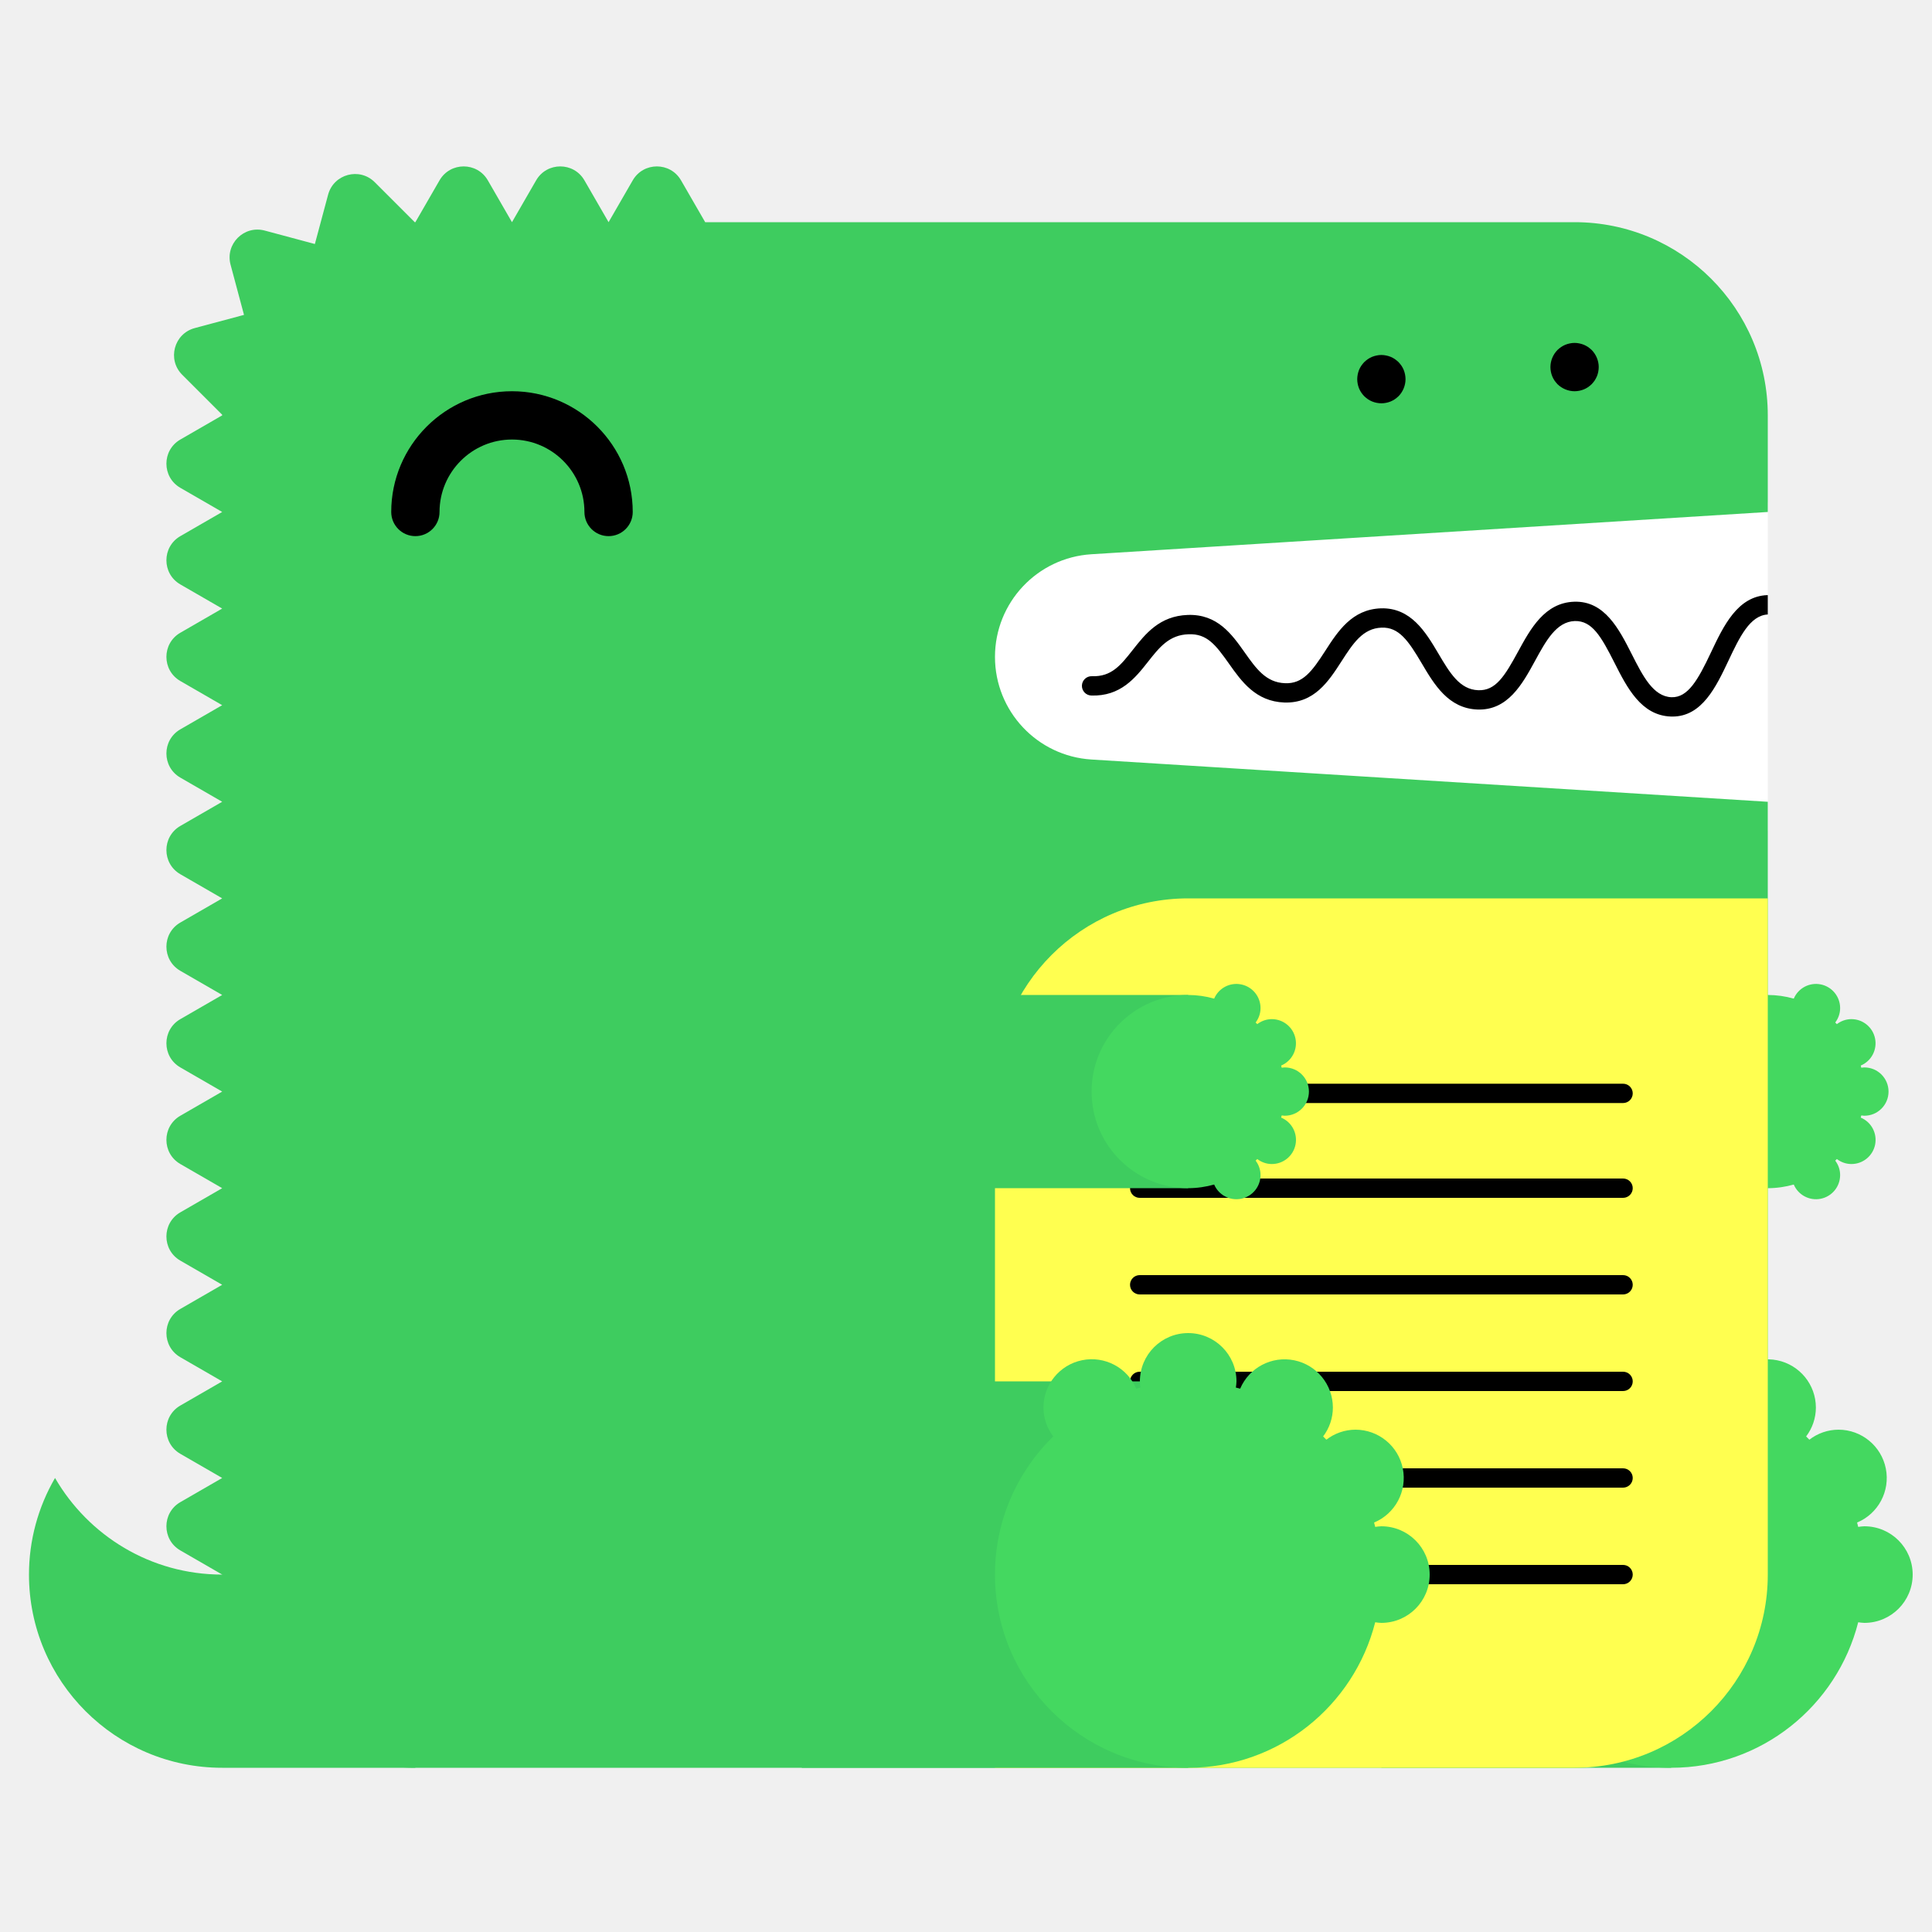
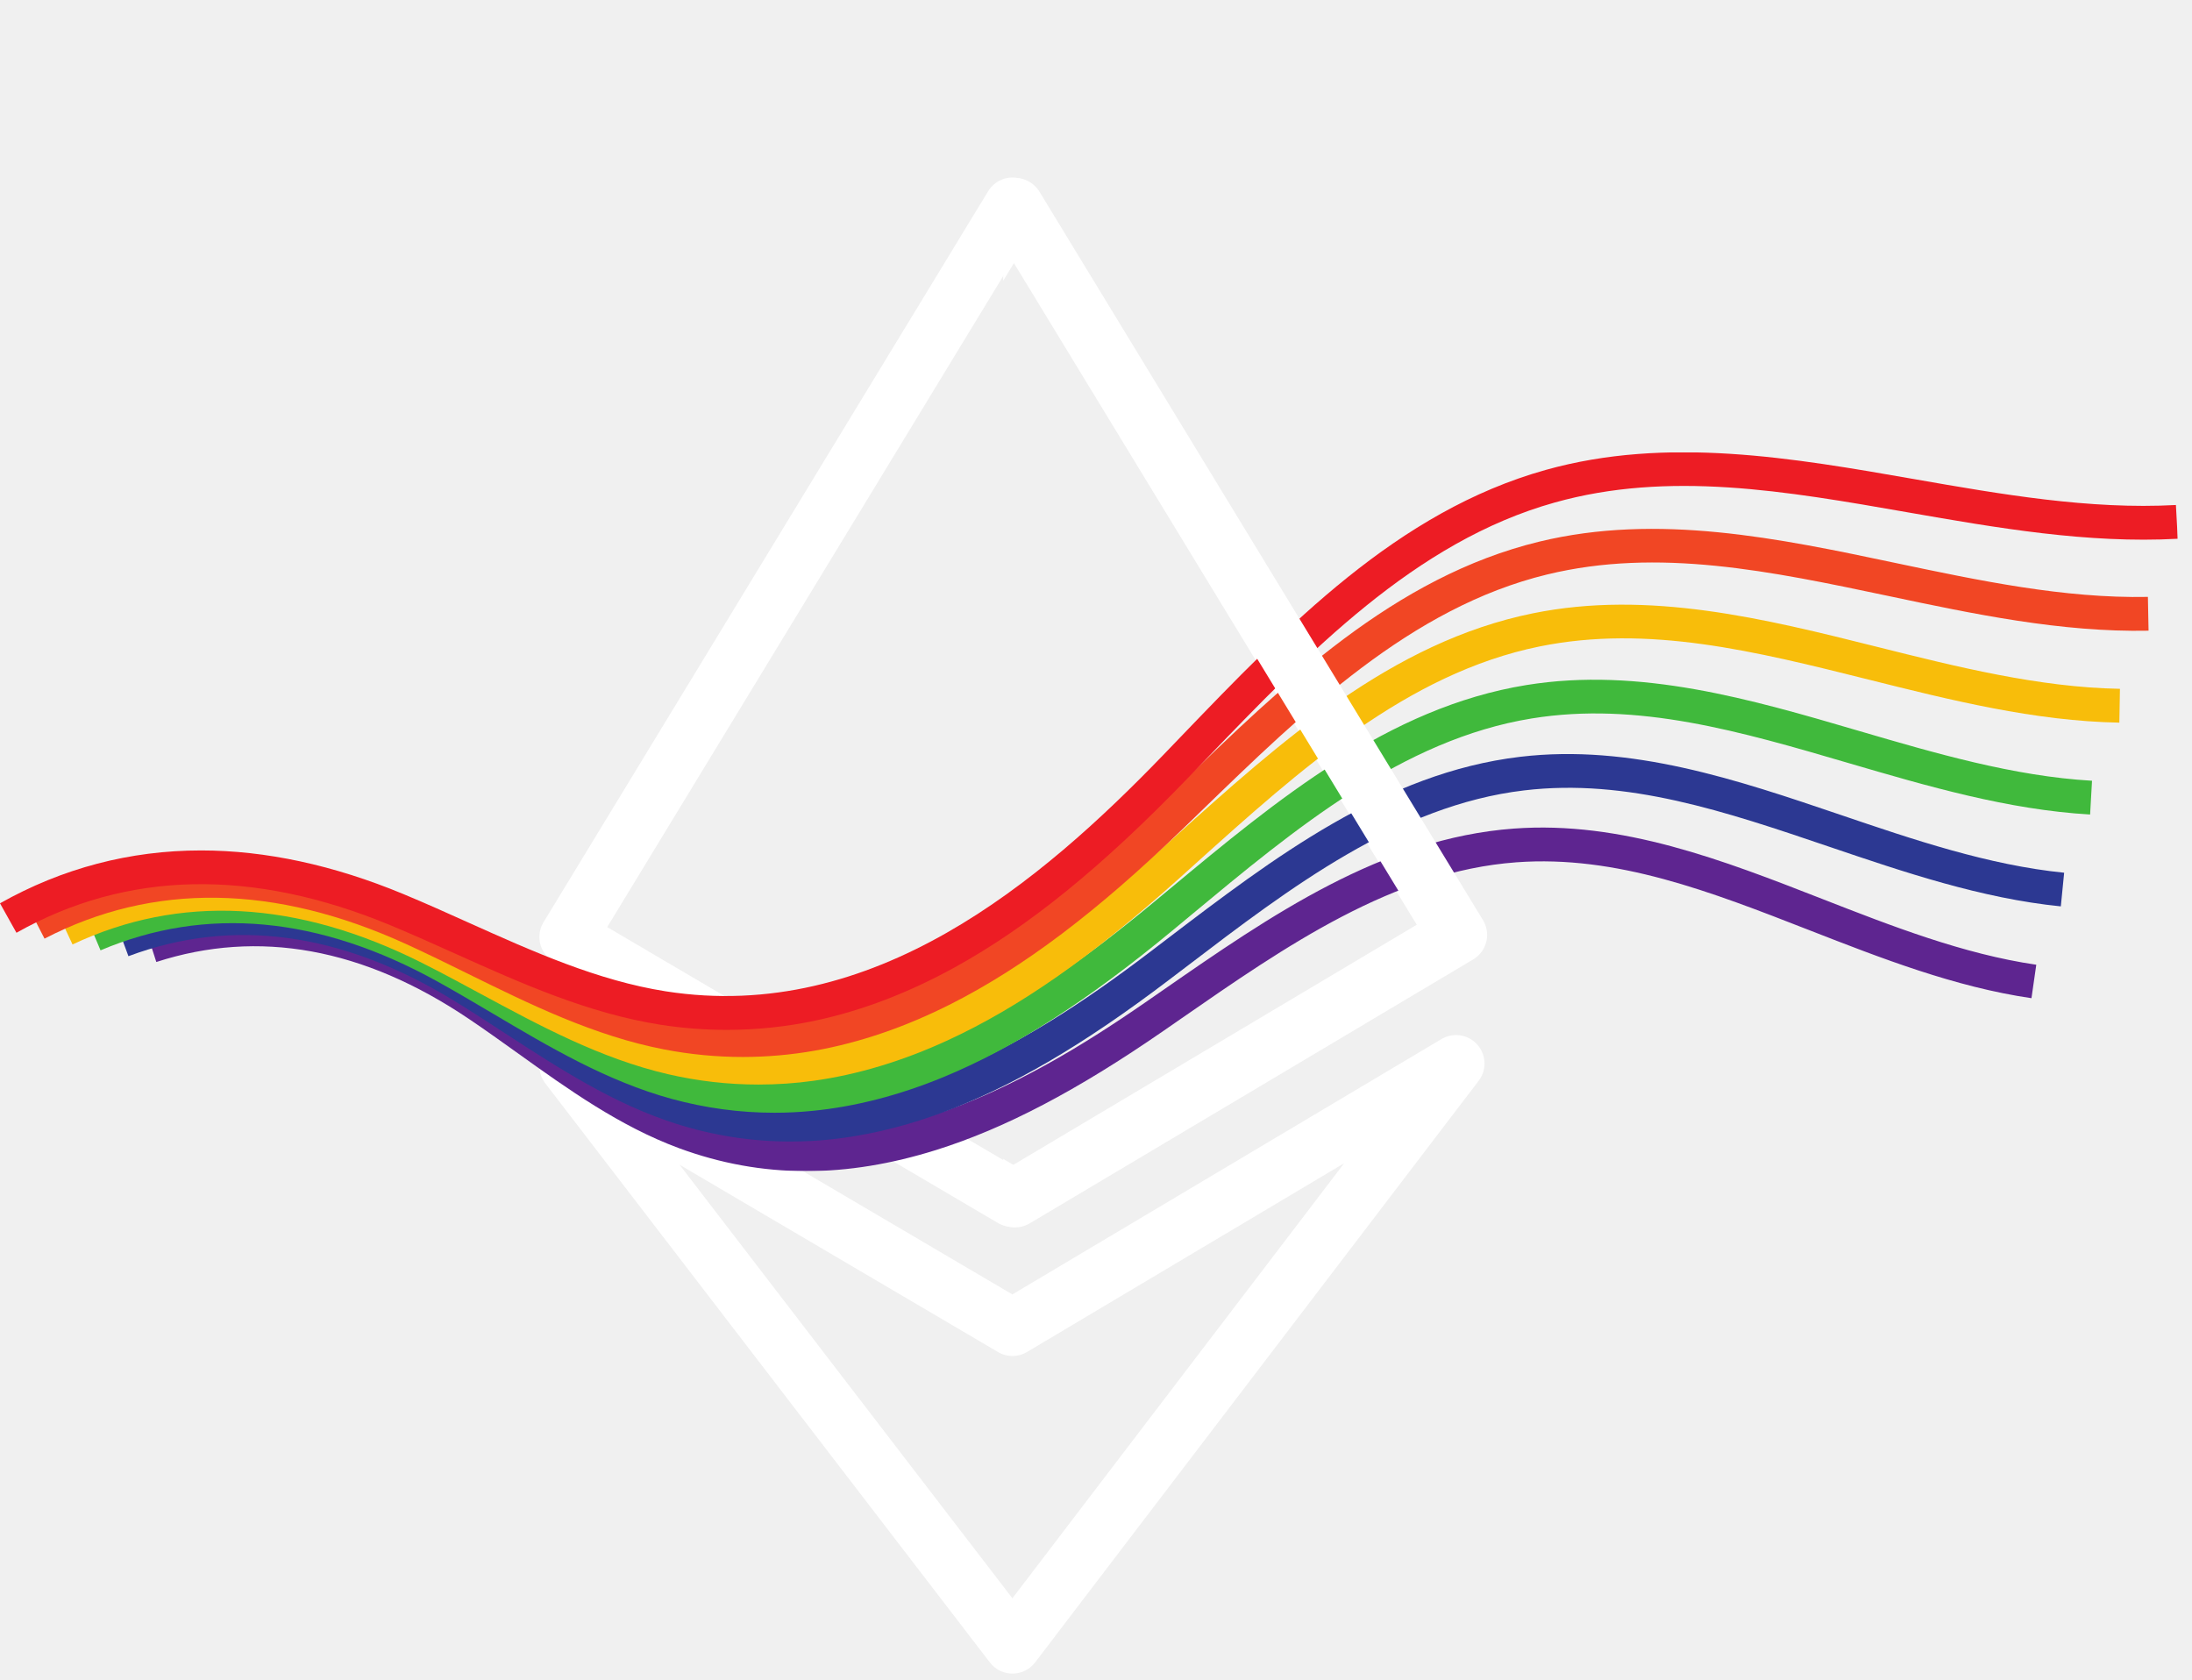
- <svg xmlns="http://www.w3.org/2000/svg" width="200" height="200" viewBox="0 0 200 200">
-   <g fill="none" fill-rule="evenodd">
-     <path fill="#FFF" d="M99 52h84v34H99z" />
-     <path d="M23 163c-7.398 0-13.843-4.027-17.303-10A19.886 19.886 0 0 0 3 163c0 11.046 8.954 20 20 20h20v-20H23z" fill="#3ECC5F" />
-     <path d="M112.98 57.376L183 53V43c0-11.046-8.954-20-20-20H73l-2.5-4.33c-1.112-1.925-3.889-1.925-5 0L63 23l-2.5-4.33c-1.111-1.925-3.889-1.925-5 0L53 23l-2.5-4.33c-1.111-1.925-3.889-1.925-5 0L43 23c-.022 0-.042.003-.065.003l-4.142-4.141c-1.57-1.571-4.252-.853-4.828 1.294l-1.369 5.104-5.192-1.392c-2.148-.575-4.111 1.389-3.535 3.536l1.39 5.193-5.102 1.367c-2.148.576-2.867 3.259-1.296 4.83l4.142 4.142c0 .021-.003.042-.003.064l-4.33 2.5c-1.925 1.111-1.925 3.889 0 5L23 53l-4.33 2.5c-1.925 1.111-1.925 3.889 0 5L23 63l-4.33 2.5c-1.925 1.111-1.925 3.889 0 5L23 73l-4.33 2.5c-1.925 1.111-1.925 3.889 0 5L23 83l-4.33 2.5c-1.925 1.111-1.925 3.889 0 5L23 93l-4.33 2.5c-1.925 1.111-1.925 3.889 0 5L23 103l-4.33 2.5c-1.925 1.111-1.925 3.889 0 5L23 113l-4.33 2.5c-1.925 1.111-1.925 3.889 0 5L23 123l-4.33 2.5c-1.925 1.111-1.925 3.889 0 5L23 133l-4.33 2.5c-1.925 1.111-1.925 3.889 0 5L23 143l-4.33 2.5c-1.925 1.111-1.925 3.889 0 5L23 153l-4.33 2.5c-1.925 1.111-1.925 3.889 0 5L23 163c0 11.046 8.954 20 20 20h120c11.046 0 20-8.954 20-20V83l-70.02-4.376A10.645 10.645 0 0 1 103 68c0-5.621 4.37-10.273 9.98-10.624" fill="#3ECC5F" />
-     <path fill="#3ECC5F" d="M143 183h30v-40h-30z" />
-     <path d="M193 158c-.219 0-.428.037-.639.064-.038-.15-.074-.301-.116-.451A5 5 0 0 0 190.32 148a4.96 4.96 0 0 0-3.016 1.036 26.531 26.531 0 0 0-.335-.336 4.955 4.955 0 0 0 1.011-2.987 5 5 0 0 0-9.599-1.959c-.148-.042-.297-.077-.445-.115.027-.211.064-.42.064-.639a5 5 0 0 0-5-5 5 5 0 0 0-5 5c0 .219.037.428.064.639-.148.038-.297.073-.445.115a4.998 4.998 0 0 0-9.599 1.959c0 1.125.384 2.151 1.011 2.987-3.717 3.632-6.031 8.693-6.031 14.3 0 11.046 8.954 20 20 20 9.339 0 17.16-6.41 19.361-15.064.211.027.42.064.639.064a5 5 0 0 0 5-5 5 5 0 0 0-5-5" fill="#44D860" />
-     <path fill="#3ECC5F" d="M153 123h30v-20h-30z" />
-     <path d="M193 115.5a2.5 2.5 0 1 0 0-5c-.109 0-.214.019-.319.032-.02-.075-.037-.15-.058-.225a2.501 2.501 0 0 0-.963-4.807c-.569 0-1.088.197-1.508.518a6.653 6.653 0 0 0-.168-.168c.314-.417.506-.931.506-1.494a2.5 2.5 0 0 0-4.8-.979A9.987 9.987 0 0 0 183 103c-5.522 0-10 4.478-10 10s4.478 10 10 10c.934 0 1.833-.138 2.69-.377a2.5 2.5 0 0 0 4.8-.979c0-.563-.192-1.077-.506-1.494.057-.055.113-.111.168-.168.42.321.939.518 1.508.518a2.5 2.5 0 0 0 .963-4.807c.021-.074.038-.15.058-.225.105.013.21.032.319.032" fill="#44D860" />
-     <path d="M63 55.5a2.5 2.5 0 0 1-2.5-2.5c0-4.136-3.364-7.5-7.5-7.5s-7.5 3.364-7.5 7.5a2.5 2.5 0 1 1-5 0c0-6.893 5.607-12.5 12.5-12.5S65.5 46.107 65.5 53a2.5 2.5 0 0 1-2.5 2.5" fill="#000" />
-     <path d="M103 183h60c11.046 0 20-8.954 20-20V93h-60c-11.046 0-20 8.954-20 20v70z" fill="#FFFF50" />
-     <path d="M168.02 124h-50.04a1 1 0 1 1 0-2h50.04a1 1 0 1 1 0 2m0 20h-50.04a1 1 0 1 1 0-2h50.04a1 1 0 1 1 0 2m0 20h-50.04a1 1 0 1 1 0-2h50.04a1 1 0 1 1 0 2m0-49.814h-50.04a1 1 0 1 1 0-2h50.04a1 1 0 1 1 0 2m0 19.814h-50.04a1 1 0 1 1 0-2h50.04a1 1 0 1 1 0 2m0 20h-50.04a1 1 0 1 1 0-2h50.04a1 1 0 1 1 0 2M183 61.611c-.012 0-.022-.006-.034-.005-3.09.105-4.552 3.196-5.842 5.923-1.346 2.85-2.387 4.703-4.093 4.647-1.889-.068-2.969-2.202-4.113-4.46-1.314-2.594-2.814-5.536-5.963-5.426-3.046.104-4.513 2.794-5.807 5.167-1.377 2.528-2.314 4.065-4.121 3.994-1.927-.07-2.951-1.805-4.136-3.813-1.321-2.236-2.848-4.75-5.936-4.664-2.994.103-4.465 2.385-5.763 4.4-1.373 2.13-2.335 3.428-4.165 3.351-1.973-.07-2.992-1.51-4.171-3.177-1.324-1.873-2.816-3.993-5.895-3.89-2.928.1-4.399 1.97-5.696 3.618-1.232 1.564-2.194 2.802-4.229 2.724a1 1 0 0 0-.072 2c3.017.101 4.545-1.8 5.872-3.487 1.177-1.496 2.193-2.787 4.193-2.855 1.926-.082 2.829 1.115 4.195 3.045 1.297 1.834 2.769 3.914 5.731 4.021 3.103.104 4.596-2.215 5.918-4.267 1.182-1.834 2.202-3.417 4.15-3.484 1.793-.067 2.769 1.35 4.145 3.681 1.297 2.197 2.766 4.686 5.787 4.796 3.125.108 4.634-2.62 5.949-5.035 1.139-2.088 2.214-4.06 4.119-4.126 1.793-.042 2.728 1.595 4.111 4.33 1.292 2.553 2.757 5.445 5.825 5.556l.169.003c3.064 0 4.518-3.075 5.805-5.794 1.139-2.41 2.217-4.68 4.067-4.773v-2z" fill="#000" />
-     <path fill="#3ECC5F" d="M83 183h40v-40H83z" />
-     <path d="M143 158c-.219 0-.428.037-.639.064-.038-.15-.074-.301-.116-.451A5 5 0 0 0 140.32 148a4.96 4.96 0 0 0-3.016 1.036 26.531 26.531 0 0 0-.335-.336 4.955 4.955 0 0 0 1.011-2.987 5 5 0 0 0-9.599-1.959c-.148-.042-.297-.077-.445-.115.027-.211.064-.42.064-.639a5 5 0 0 0-5-5 5 5 0 0 0-5 5c0 .219.037.428.064.639-.148.038-.297.073-.445.115a4.998 4.998 0 0 0-9.599 1.959c0 1.125.384 2.151 1.011 2.987-3.717 3.632-6.031 8.693-6.031 14.3 0 11.046 8.954 20 20 20 9.339 0 17.16-6.41 19.361-15.064.211.027.42.064.639.064a5 5 0 0 0 5-5 5 5 0 0 0-5-5" fill="#44D860" />
-     <path fill="#3ECC5F" d="M83 123h40v-20H83z" />
-     <path d="M133 115.5a2.5 2.5 0 1 0 0-5c-.109 0-.214.019-.319.032-.02-.075-.037-.15-.058-.225a2.501 2.501 0 0 0-.963-4.807c-.569 0-1.088.197-1.508.518a6.653 6.653 0 0 0-.168-.168c.314-.417.506-.931.506-1.494a2.5 2.5 0 0 0-4.8-.979A9.987 9.987 0 0 0 123 103c-5.522 0-10 4.478-10 10s4.478 10 10 10c.934 0 1.833-.138 2.69-.377a2.5 2.5 0 0 0 4.8-.979c0-.563-.192-1.077-.506-1.494.057-.055.113-.111.168-.168.42.321.939.518 1.508.518a2.5 2.5 0 0 0 .963-4.807c.021-.074.038-.15.058-.225.105.013.21.032.319.032" fill="#44D860" />
-     <path d="M143 41.75c-.16 0-.33-.02-.49-.05a2.52 2.52 0 0 1-.47-.14c-.15-.06-.29-.14-.431-.23-.13-.09-.259-.2-.38-.31-.109-.12-.219-.24-.309-.38s-.17-.28-.231-.43a2.619 2.619 0 0 1-.189-.96c0-.16.02-.33.05-.49.03-.16.08-.31.139-.47.061-.15.141-.29.231-.43.09-.13.2-.26.309-.38.121-.11.25-.22.38-.31.141-.09.281-.17.431-.23.149-.06.31-.11.47-.14.32-.07.65-.07.98 0 .159.03.32.08.47.14.149.06.29.14.43.23.13.09.259.2.38.31.11.12.22.25.31.38.09.14.17.28.23.43.06.16.11.31.14.47.029.16.05.33.05.49 0 .66-.271 1.31-.73 1.77-.121.11-.25.22-.38.31-.14.09-.281.17-.43.23a2.565 2.565 0 0 1-.96.19m20-1.25c-.66 0-1.3-.27-1.771-.73a3.802 3.802 0 0 1-.309-.38c-.09-.14-.17-.28-.231-.43a2.619 2.619 0 0 1-.189-.96c0-.66.27-1.3.729-1.77.121-.11.25-.22.38-.31.141-.09.281-.17.431-.23.149-.06.31-.11.47-.14.32-.07.66-.07.98 0 .159.03.32.08.47.14.149.06.29.14.43.23.13.09.259.2.38.31.459.47.73 1.11.73 1.77 0 .16-.021.33-.05.49-.03.16-.08.32-.14.47-.07.15-.14.29-.23.43-.09.13-.2.26-.31.38-.121.11-.25.22-.38.31-.14.09-.281.17-.43.23a2.565 2.565 0 0 1-.96.19" fill="#000" />
+ <svg xmlns="http://www.w3.org/2000/svg" width="77" height="59" viewBox="0 0 77 59" fill="none">
+   <path d="M35.566 42.099L51.147 32.826L35.566 7.236L19.948 32.913L35.566 42.099Z" stroke="white" stroke-width="2" stroke-miterlimit="10" stroke-linecap="round" stroke-linejoin="round" />
+   <path d="M35.566 46.631L51.147 37.358L35.566 57.788L19.948 37.445L35.566 46.631Z" stroke="white" stroke-width="2" stroke-miterlimit="10" stroke-linecap="round" stroke-linejoin="round" />
+   <mask id="mask0_51_623" style="mask-type:luminance" maskUnits="userSpaceOnUse" x="5" y="29" width="67" height="13">
+     <path d="M5.126 29.023H71.548V41.138H5.126V29.023Z" fill="white" />
+   </mask>
+   <g mask="url(#mask0_51_623)">
+     <path d="M28.32 41.138C26.787 41.138 25.303 40.868 23.845 40.329C21.766 39.558 19.953 38.26 18.201 37.005C17.634 36.599 17.048 36.179 16.468 35.789C12.774 33.299 9.079 32.629 5.491 33.792L5.128 32.662C7.182 31.996 9.292 31.875 11.4 32.3C13.31 32.688 15.237 33.529 17.126 34.802C17.721 35.203 18.314 35.627 18.887 36.037C20.576 37.248 22.323 38.5 24.254 39.214C30.131 41.39 35.866 38.227 40.206 35.229C40.413 35.086 40.621 34.941 40.831 34.796C44.625 32.165 48.548 29.445 53.18 29.105C56.97 28.826 60.546 30.224 64.004 31.574C66.447 32.528 68.971 33.515 71.53 33.888L71.361 35.063C68.668 34.67 66.079 33.658 63.575 32.681C60.086 31.319 56.79 30.031 53.266 30.29C48.954 30.606 45.165 33.233 41.501 35.774C41.293 35.919 41.083 36.063 40.875 36.208C37.84 38.306 35.303 39.635 32.892 40.393C31.31 40.889 29.792 41.138 28.32 41.138Z" fill="#5E2590" />
+   </g>
+   <path d="M27.763 40.098C26.393 40.098 25.035 39.886 23.72 39.464C21.546 38.769 19.621 37.518 17.759 36.307C17.158 35.915 16.537 35.51 15.921 35.135C11.996 32.74 8.159 32.221 4.512 33.588L4.099 32.475C6.18 31.695 8.344 31.472 10.53 31.813C12.512 32.122 14.533 32.898 16.534 34.119C17.164 34.505 17.793 34.913 18.402 35.309C20.198 36.477 22.055 37.686 24.078 38.333C30.237 40.303 36 36.778 40.333 33.488C40.54 33.33 40.749 33.171 40.957 33.013C44.741 30.13 48.652 27.148 53.4 26.584C57.286 26.122 61.029 27.393 64.65 28.622C67.208 29.492 69.854 30.39 72.509 30.656L72.392 31.838C69.604 31.558 66.893 30.637 64.271 29.748C60.613 28.506 57.16 27.333 53.539 27.764C49.111 28.29 45.328 31.171 41.672 33.959C41.462 34.118 41.254 34.277 41.046 34.434C38.02 36.734 35.47 38.219 33.025 39.11C31.488 39.67 29.968 39.996 28.508 40.078C28.259 40.091 28.01 40.098 27.763 40.098Z" fill="#2C3892" />
+   <path d="M27.204 39.087C25.988 39.087 24.779 38.924 23.594 38.6C21.324 37.979 19.288 36.773 17.318 35.606C16.681 35.23 16.022 34.839 15.371 34.479C11.219 32.18 7.236 31.812 3.531 33.382L3.072 32.288C5.18 31.394 7.396 31.071 9.661 31.326C11.715 31.558 13.828 32.269 15.941 33.438C16.608 33.808 17.273 34.203 17.918 34.583C19.82 35.709 21.788 36.874 23.904 37.454C30.345 39.217 36.137 35.329 40.464 31.745C40.671 31.574 40.878 31.402 41.086 31.229C44.858 28.093 48.759 24.852 53.622 24.063C57.603 23.419 61.514 24.564 65.296 25.673C67.971 26.456 70.74 27.268 73.488 27.425L73.421 28.611C70.538 28.445 67.704 27.615 64.965 26.813C61.141 25.692 57.527 24.634 53.811 25.236C49.264 25.973 45.49 29.11 41.839 32.144C41.63 32.317 41.423 32.49 41.215 32.662C38.197 35.162 35.635 36.804 33.155 37.829C31.598 38.472 30.047 38.873 28.547 39.02C28.099 39.065 27.651 39.087 27.204 39.087Z" fill="#40B93C" />
+   <path d="M26.647 38.097C25.581 38.097 24.516 37.976 23.466 37.733C21.103 37.186 18.954 36.027 16.876 34.906C16.204 34.542 15.509 34.167 14.822 33.822C10.44 31.619 6.311 31.402 2.548 33.176L2.046 32.102C4.181 31.095 6.451 30.67 8.794 30.841C10.919 30.995 13.125 31.641 15.35 32.76C16.053 33.113 16.756 33.493 17.436 33.859C19.444 34.943 21.522 36.065 23.73 36.575C30.454 38.131 36.275 33.88 40.595 30.003C40.802 29.817 41.009 29.631 41.216 29.445C44.978 26.058 48.867 22.555 53.846 21.544C57.922 20.716 62 21.736 65.944 22.723C68.737 23.423 71.625 24.145 74.469 24.196L74.448 25.384C71.47 25.331 68.516 24.592 65.657 23.876C61.665 22.877 57.895 21.933 54.081 22.708C49.417 23.656 45.648 27.049 42.005 30.329C41.797 30.516 41.59 30.703 41.383 30.889C38.372 33.591 35.8 35.389 33.284 36.546C31.706 37.273 30.124 37.749 28.585 37.963C27.94 38.053 27.293 38.097 26.647 38.097Z" fill="#F8BD0A" />
+   <path d="M26.09 37.128C25.171 37.128 24.25 37.04 23.336 36.864C20.879 36.391 18.619 35.279 16.434 34.203C15.725 33.854 14.993 33.493 14.271 33.164C9.659 31.057 5.384 30.992 1.564 32.971L1.022 31.916C3.184 30.796 5.506 30.272 7.928 30.356C10.125 30.434 12.425 31.015 14.76 32.083C15.499 32.42 16.238 32.783 16.953 33.136C19.069 34.178 21.256 35.255 23.559 35.699C30.565 37.046 36.415 32.432 40.729 28.261C40.935 28.062 41.141 27.861 41.348 27.661C45.099 24.022 48.978 20.26 54.072 19.026C58.241 18.015 62.487 18.911 66.592 19.777C69.503 20.39 72.512 21.026 75.451 20.967L75.474 22.154C72.398 22.216 69.324 21.567 66.35 20.938C62.189 20.061 58.259 19.231 54.349 20.179C49.566 21.339 45.806 24.986 42.169 28.515C41.962 28.716 41.755 28.916 41.548 29.117C38.546 32.019 35.961 33.972 33.411 35.264C31.811 36.074 30.201 36.626 28.621 36.906C27.781 37.054 26.936 37.128 26.09 37.128Z" fill="#F14624" />
+   <mask id="mask1_51_623" style="mask-type:luminance" maskUnits="userSpaceOnUse" x="0" y="15" width="77" height="22">
+     <path d="M0 15.889H76.499V36.217H0V15.889Z" fill="white" />
+   </mask>
+   <g mask="url(#mask1_51_623)">
+     <path d="M25.534 36.176C24.758 36.176 23.98 36.117 23.206 35.996C20.655 35.597 18.284 34.529 15.99 33.498C15.246 33.163 14.478 32.819 13.72 32.503C8.878 30.493 4.456 30.58 0.578 32.765L0 31.73C2.186 30.498 4.562 29.873 7.06 29.873H7.064C9.332 29.873 11.724 30.389 14.171 31.406C14.945 31.727 15.721 32.076 16.473 32.415C18.695 33.413 20.994 34.447 23.388 34.822C30.678 35.962 36.557 30.983 40.865 26.518C41.07 26.304 41.276 26.091 41.482 25.876C45.221 21.986 49.089 17.964 54.3 16.506C58.562 15.313 62.975 16.084 67.243 16.83C70.271 17.359 73.401 17.906 76.435 17.739L76.499 18.925C73.331 19.098 70.133 18.541 67.04 18.001C62.712 17.244 58.624 16.529 54.616 17.651C49.716 19.022 45.962 22.925 42.332 26.701C42.125 26.916 41.919 27.131 41.712 27.345C38.719 30.447 36.121 32.557 33.538 33.98C31.917 34.873 30.275 35.502 28.656 35.847C27.625 36.067 26.581 36.176 25.534 36.176Z" fill="#ED1C24" />
+   </g>
+   <mask id="mask2_51_623" style="mask-type:luminance" maskUnits="userSpaceOnUse" x="35" y="0" width="19" height="44">
+     <path d="M53.203 0H35.24V43.979H53.203V0Z" fill="white" />
+   </mask>
+   <g mask="url(#mask2_51_623)">
+     <path d="M35.658 42.114L51.239 32.841L35.658 7.251L20.041 32.928L35.658 42.114Z" stroke="white" stroke-width="2" stroke-miterlimit="10" stroke-linecap="round" stroke-linejoin="round" />
  </g>
</svg>
